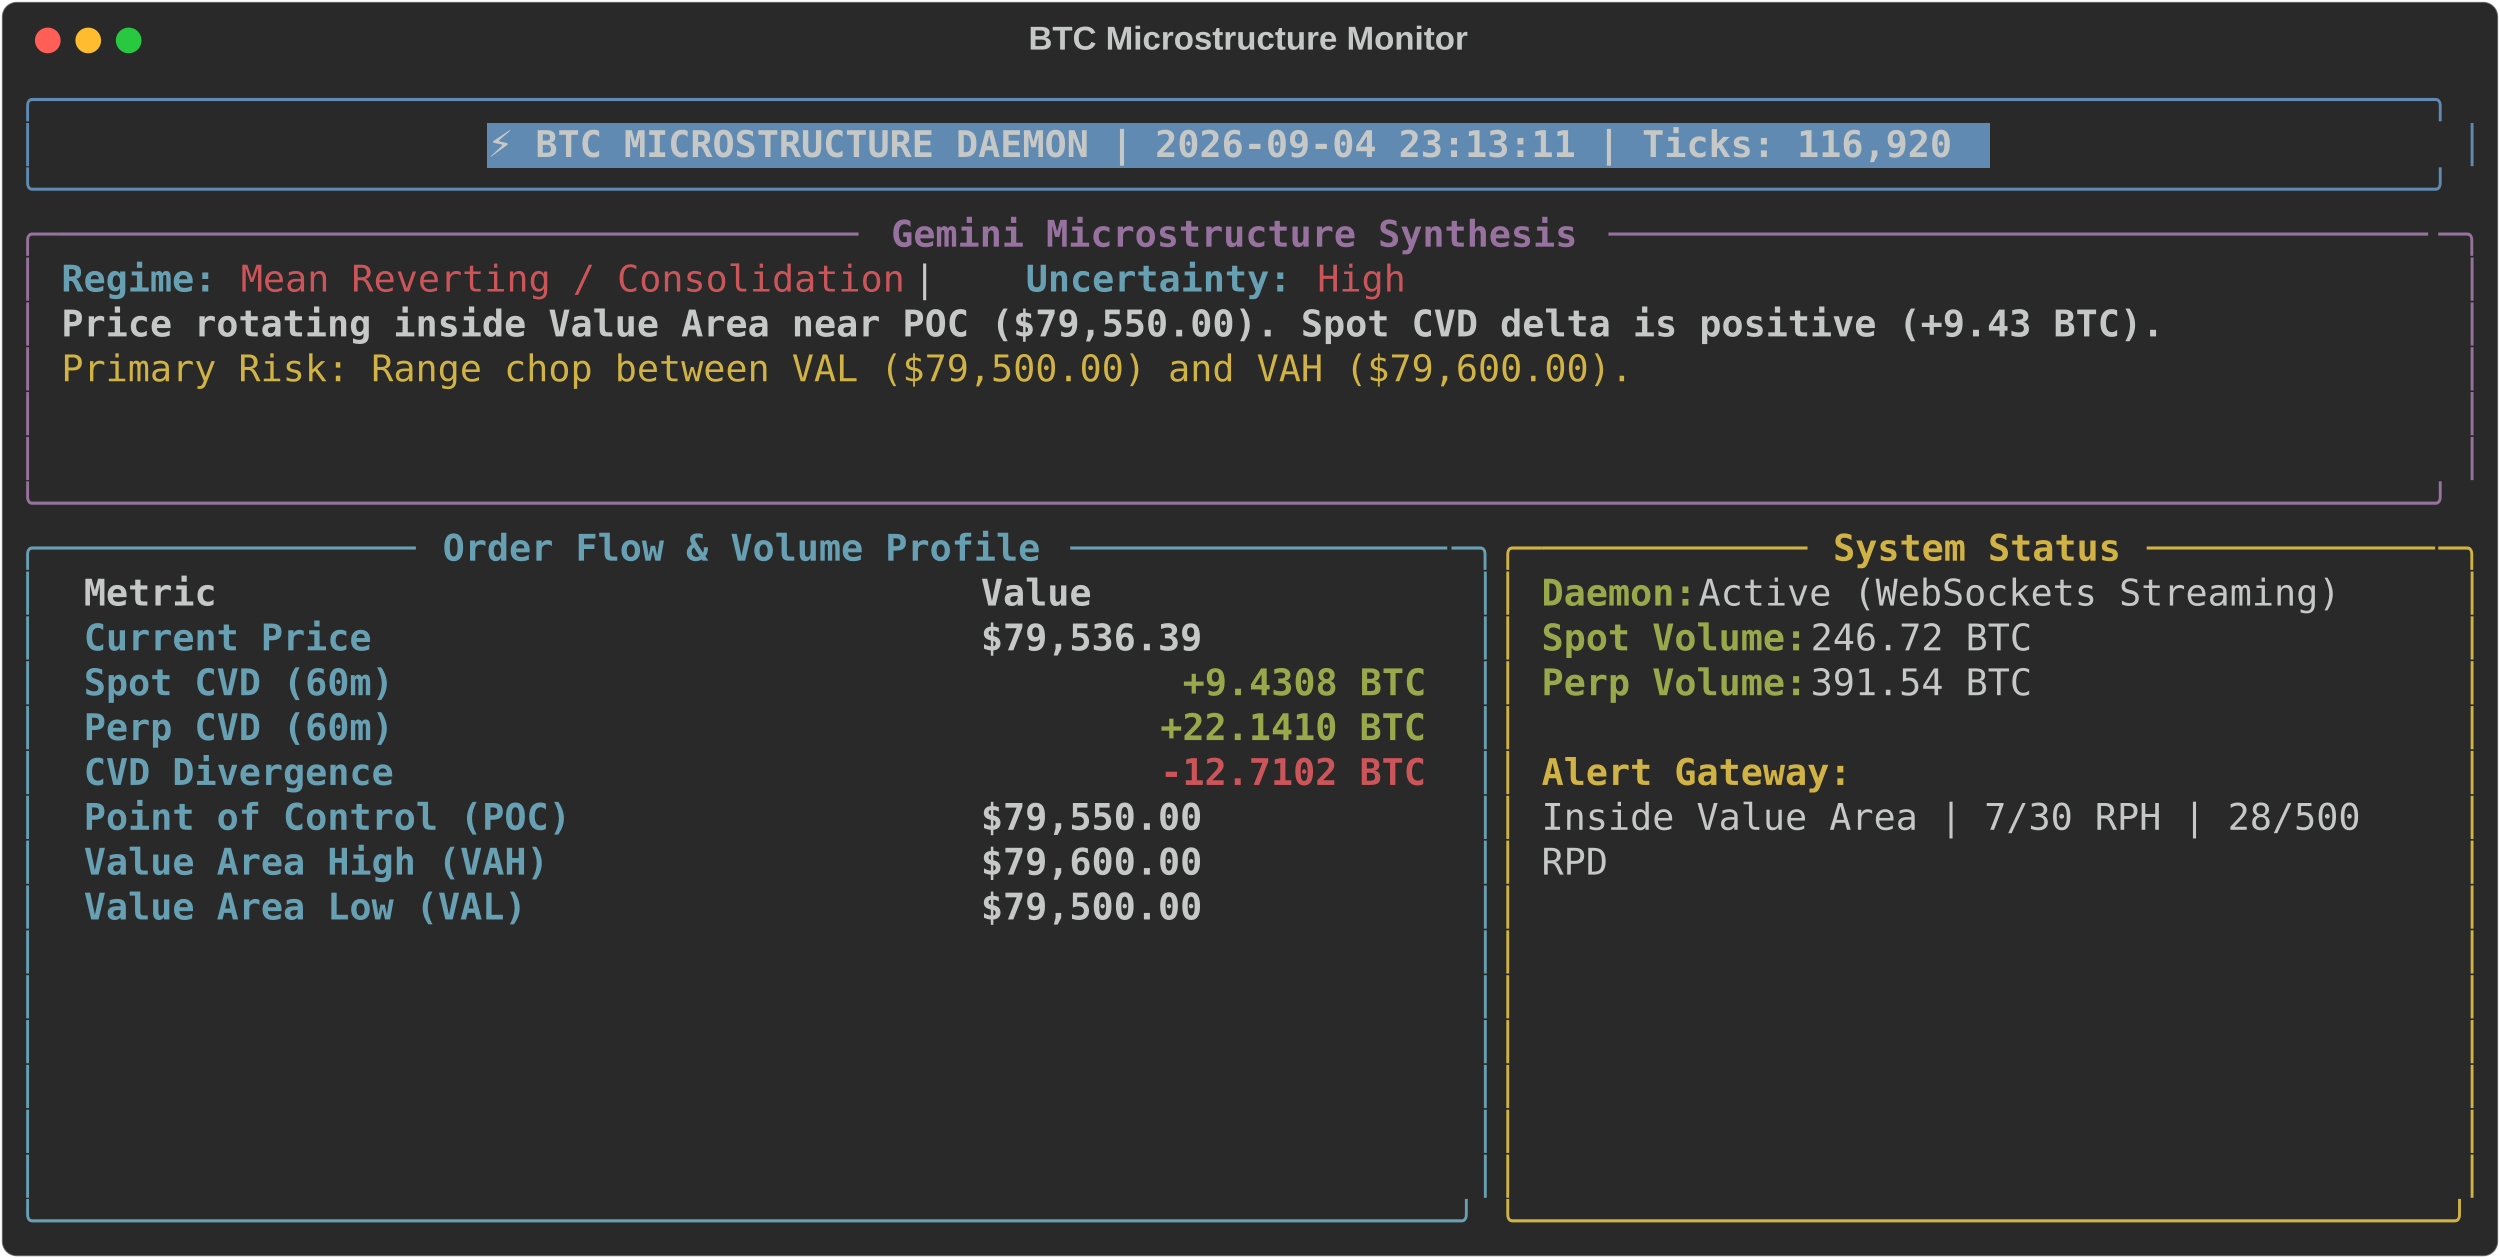
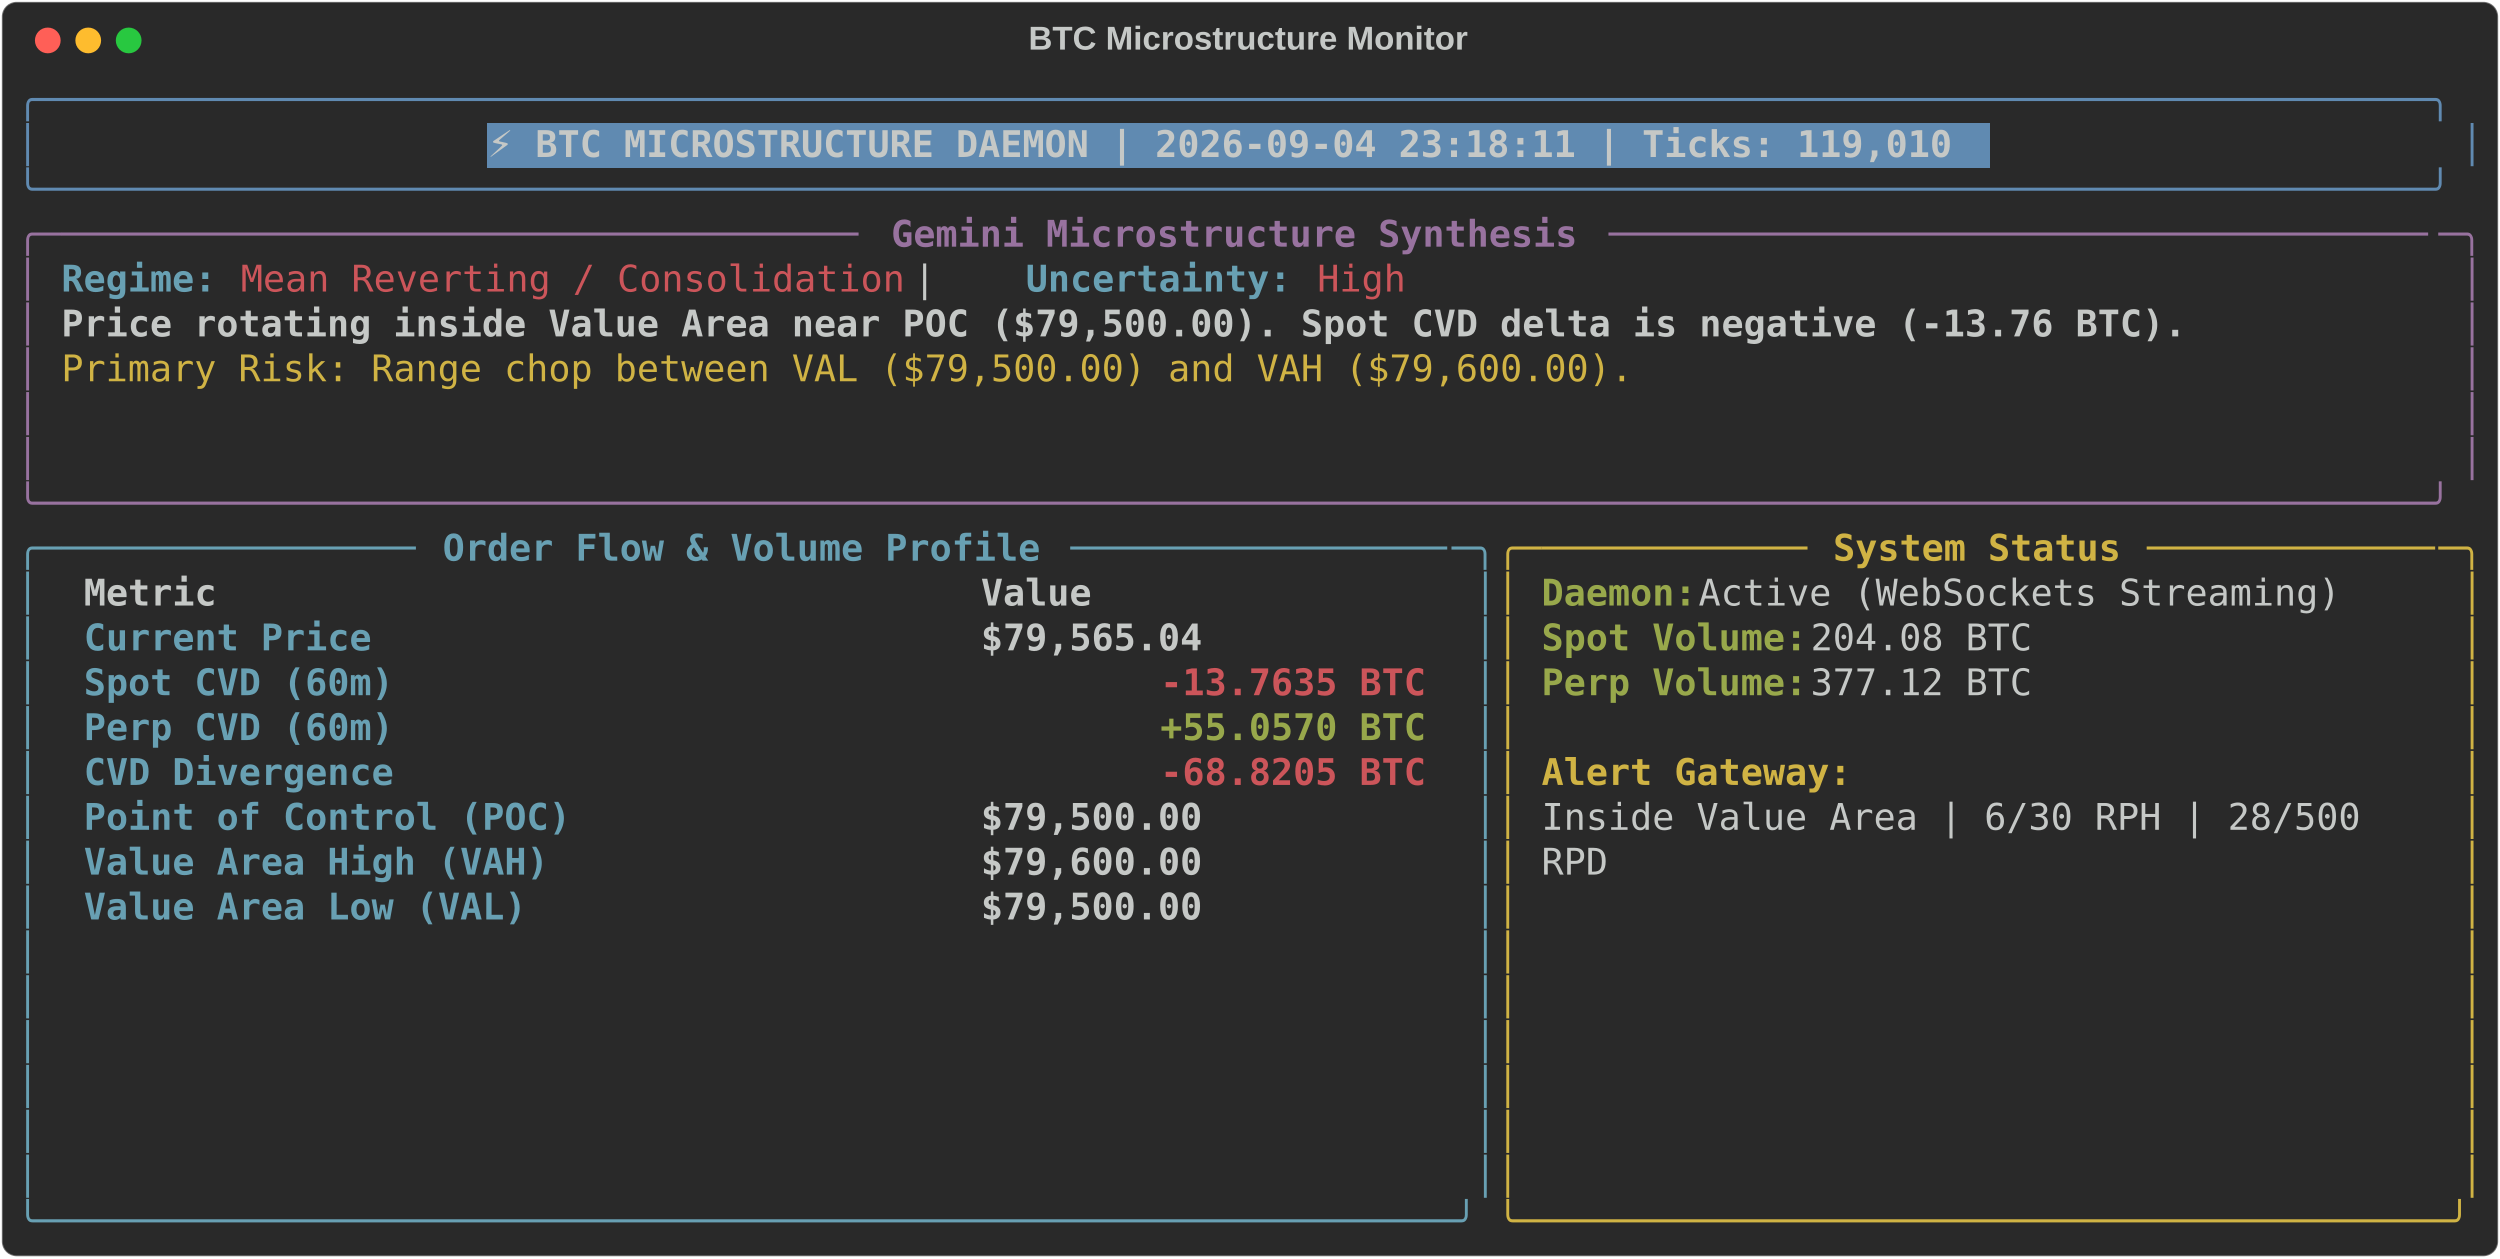
<svg xmlns="http://www.w3.org/2000/svg" class="rich-terminal" viewBox="0 0 1360 684.4">
  <style>

    @font-face {
        font-family: "Fira Code";
        src: local("FiraCode-Regular"),
                url("https://cdnjs.cloudflare.com/ajax/libs/firacode/6.2.0/woff2/FiraCode-Regular.woff2") format("woff2"),
                url("https://cdnjs.cloudflare.com/ajax/libs/firacode/6.2.0/woff/FiraCode-Regular.woff") format("woff");
        font-style: normal;
        font-weight: 400;
    }
    @font-face {
        font-family: "Fira Code";
        src: local("FiraCode-Bold"),
                url("https://cdnjs.cloudflare.com/ajax/libs/firacode/6.2.0/woff2/FiraCode-Bold.woff2") format("woff2"),
                url("https://cdnjs.cloudflare.com/ajax/libs/firacode/6.2.0/woff/FiraCode-Bold.woff") format("woff");
        font-style: bold;
        font-weight: 700;
    }

-     .terminal-3759231926-matrix {
+     .terminal-1075335909-matrix {
        font-family: Fira Code, monospace;
        font-size: 20px;
        line-height: 24.4px;
        font-variant-east-asian: full-width;
    }

-     .terminal-3759231926-title {
+     .terminal-1075335909-title {
        font-size: 18px;
        font-weight: bold;
        font-family: arial;
    }

-     .terminal-3759231926-r1 { fill: #608ab1 }
- .terminal-3759231926-r2 { fill: #c5c8c6 }
- .terminal-3759231926-r3 { fill: #c5c8c6;font-weight: bold }
- .terminal-3759231926-r4 { fill: #98729f }
- .terminal-3759231926-r5 { fill: #98729f;font-weight: bold }
- .terminal-3759231926-r6 { fill: #68a0b3;font-weight: bold }
- .terminal-3759231926-r7 { fill: #cc555a }
- .terminal-3759231926-r8 { fill: #d0b344 }
- .terminal-3759231926-r9 { fill: #68a0b3 }
- .terminal-3759231926-r10 { fill: #d0b344;font-weight: bold }
- .terminal-3759231926-r11 { fill: #98a84b;font-weight: bold }
- .terminal-3759231926-r12 { fill: #cc555a;font-weight: bold }
+     .terminal-1075335909-r1 { fill: #608ab1 }
+ .terminal-1075335909-r2 { fill: #c5c8c6 }
+ .terminal-1075335909-r3 { fill: #c5c8c6;font-weight: bold }
+ .terminal-1075335909-r4 { fill: #98729f }
+ .terminal-1075335909-r5 { fill: #98729f;font-weight: bold }
+ .terminal-1075335909-r6 { fill: #68a0b3;font-weight: bold }
+ .terminal-1075335909-r7 { fill: #cc555a }
+ .terminal-1075335909-r8 { fill: #d0b344 }
+ .terminal-1075335909-r9 { fill: #68a0b3 }
+ .terminal-1075335909-r10 { fill: #d0b344;font-weight: bold }
+ .terminal-1075335909-r11 { fill: #98a84b;font-weight: bold }
+ .terminal-1075335909-r12 { fill: #cc555a;font-weight: bold }
    </style>
  <defs>
-     <clipPath id="terminal-3759231926-clip-terminal">
+     <clipPath id="terminal-1075335909-clip-terminal">
      <rect x="0" y="0" width="1341.0" height="633.4" />
    </clipPath>
-     <clipPath id="terminal-3759231926-line-0">
+     <clipPath id="terminal-1075335909-line-0">
      <rect x="0" y="1.5" width="1342" height="24.65" />
    </clipPath>
-     <clipPath id="terminal-3759231926-line-1">
+     <clipPath id="terminal-1075335909-line-1">
      <rect x="0" y="25.9" width="1342" height="24.65" />
    </clipPath>
-     <clipPath id="terminal-3759231926-line-2">
+     <clipPath id="terminal-1075335909-line-2">
      <rect x="0" y="50.3" width="1342" height="24.65" />
    </clipPath>
-     <clipPath id="terminal-3759231926-line-3">
+     <clipPath id="terminal-1075335909-line-3">
      <rect x="0" y="74.7" width="1342" height="24.65" />
    </clipPath>
-     <clipPath id="terminal-3759231926-line-4">
+     <clipPath id="terminal-1075335909-line-4">
      <rect x="0" y="99.1" width="1342" height="24.65" />
    </clipPath>
-     <clipPath id="terminal-3759231926-line-5">
+     <clipPath id="terminal-1075335909-line-5">
      <rect x="0" y="123.5" width="1342" height="24.65" />
    </clipPath>
-     <clipPath id="terminal-3759231926-line-6">
+     <clipPath id="terminal-1075335909-line-6">
      <rect x="0" y="147.9" width="1342" height="24.65" />
    </clipPath>
-     <clipPath id="terminal-3759231926-line-7">
+     <clipPath id="terminal-1075335909-line-7">
      <rect x="0" y="172.3" width="1342" height="24.65" />
    </clipPath>
-     <clipPath id="terminal-3759231926-line-8">
+     <clipPath id="terminal-1075335909-line-8">
      <rect x="0" y="196.7" width="1342" height="24.65" />
    </clipPath>
-     <clipPath id="terminal-3759231926-line-9">
+     <clipPath id="terminal-1075335909-line-9">
      <rect x="0" y="221.1" width="1342" height="24.65" />
    </clipPath>
-     <clipPath id="terminal-3759231926-line-10">
+     <clipPath id="terminal-1075335909-line-10">
      <rect x="0" y="245.5" width="1342" height="24.65" />
    </clipPath>
-     <clipPath id="terminal-3759231926-line-11">
+     <clipPath id="terminal-1075335909-line-11">
      <rect x="0" y="269.9" width="1342" height="24.65" />
    </clipPath>
-     <clipPath id="terminal-3759231926-line-12">
+     <clipPath id="terminal-1075335909-line-12">
      <rect x="0" y="294.3" width="1342" height="24.65" />
    </clipPath>
-     <clipPath id="terminal-3759231926-line-13">
+     <clipPath id="terminal-1075335909-line-13">
      <rect x="0" y="318.7" width="1342" height="24.65" />
    </clipPath>
-     <clipPath id="terminal-3759231926-line-14">
+     <clipPath id="terminal-1075335909-line-14">
      <rect x="0" y="343.1" width="1342" height="24.65" />
    </clipPath>
-     <clipPath id="terminal-3759231926-line-15">
+     <clipPath id="terminal-1075335909-line-15">
      <rect x="0" y="367.5" width="1342" height="24.65" />
    </clipPath>
-     <clipPath id="terminal-3759231926-line-16">
+     <clipPath id="terminal-1075335909-line-16">
      <rect x="0" y="391.9" width="1342" height="24.65" />
    </clipPath>
-     <clipPath id="terminal-3759231926-line-17">
+     <clipPath id="terminal-1075335909-line-17">
      <rect x="0" y="416.3" width="1342" height="24.65" />
    </clipPath>
-     <clipPath id="terminal-3759231926-line-18">
+     <clipPath id="terminal-1075335909-line-18">
      <rect x="0" y="440.7" width="1342" height="24.65" />
    </clipPath>
-     <clipPath id="terminal-3759231926-line-19">
+     <clipPath id="terminal-1075335909-line-19">
      <rect x="0" y="465.1" width="1342" height="24.65" />
    </clipPath>
-     <clipPath id="terminal-3759231926-line-20">
+     <clipPath id="terminal-1075335909-line-20">
      <rect x="0" y="489.5" width="1342" height="24.65" />
    </clipPath>
-     <clipPath id="terminal-3759231926-line-21">
+     <clipPath id="terminal-1075335909-line-21">
      <rect x="0" y="513.9" width="1342" height="24.65" />
    </clipPath>
-     <clipPath id="terminal-3759231926-line-22">
+     <clipPath id="terminal-1075335909-line-22">
      <rect x="0" y="538.3" width="1342" height="24.65" />
    </clipPath>
-     <clipPath id="terminal-3759231926-line-23">
+     <clipPath id="terminal-1075335909-line-23">
      <rect x="0" y="562.7" width="1342" height="24.65" />
    </clipPath>
-     <clipPath id="terminal-3759231926-line-24">
+     <clipPath id="terminal-1075335909-line-24">
      <rect x="0" y="587.1" width="1342" height="24.65" />
    </clipPath>
  </defs>
  <rect fill="#292929" stroke="rgba(255,255,255,0.35)" stroke-width="1" x="1" y="1" width="1358" height="682.4" rx="8" />
-   <text class="terminal-3759231926-title" fill="#c5c8c6" text-anchor="middle" x="679" y="27">BTC Microstructure Monitor</text>
+   <text class="terminal-1075335909-title" fill="#c5c8c6" text-anchor="middle" x="679" y="27">BTC Microstructure Monitor</text>
  <g transform="translate(26,22)">
    <circle cx="0" cy="0" r="7" fill="#ff5f57" />
    <circle cx="22" cy="0" r="7" fill="#febc2e" />
    <circle cx="44" cy="0" r="7" fill="#28c840" />
  </g>
-   <g transform="translate(9, 41)" clip-path="url(#terminal-3759231926-clip-terminal)">
+   <g transform="translate(9, 41)" clip-path="url(#terminal-1075335909-clip-terminal)">
    <rect fill="#608ab1" x="256.2" y="25.9" width="817.4" height="24.65" shape-rendering="crispEdges" />
-     <g class="terminal-3759231926-matrix">
-       <text class="terminal-3759231926-r1" x="0" y="20" textLength="1342" clip-path="url(#terminal-3759231926-line-0)">╭────────────────────────────────────────────────────────────────────────────────────────────────────────────╮</text>
-       <text class="terminal-3759231926-r2" x="1342" y="20" textLength="12.2" clip-path="url(#terminal-3759231926-line-0)">
- </text>
-       <text class="terminal-3759231926-r1" x="0" y="44.4" textLength="12.2" clip-path="url(#terminal-3759231926-line-1)">│</text>
-       <text class="terminal-3759231926-r3" x="256.2" y="44.4" textLength="805.2" clip-path="url(#terminal-3759231926-line-1)">⚡ BTC MICROSTRUCTURE DAEMON | 2026-09-04 23:13:11 | Ticks: 116,920</text>
-       <text class="terminal-3759231926-r1" x="1329.8" y="44.4" textLength="12.2" clip-path="url(#terminal-3759231926-line-1)">│</text>
-       <text class="terminal-3759231926-r2" x="1342" y="44.4" textLength="12.2" clip-path="url(#terminal-3759231926-line-1)">
- </text>
-       <text class="terminal-3759231926-r1" x="0" y="68.8" textLength="1342" clip-path="url(#terminal-3759231926-line-2)">╰────────────────────────────────────────────────────────────────────────────────────────────────────────────╯</text>
-       <text class="terminal-3759231926-r2" x="1342" y="68.8" textLength="12.2" clip-path="url(#terminal-3759231926-line-2)">
- </text>
-       <text class="terminal-3759231926-r4" x="0" y="93.2" textLength="24.4" clip-path="url(#terminal-3759231926-line-3)">╭─</text>
-       <text class="terminal-3759231926-r4" x="24.4" y="93.2" textLength="439.2" clip-path="url(#terminal-3759231926-line-3)">────────────────────────────────────</text>
-       <text class="terminal-3759231926-r5" x="475.8" y="93.2" textLength="378.2" clip-path="url(#terminal-3759231926-line-3)">Gemini Microstructure Synthesis</text>
-       <text class="terminal-3759231926-r4" x="866.2" y="93.2" textLength="451.4" clip-path="url(#terminal-3759231926-line-3)">─────────────────────────────────────</text>
-       <text class="terminal-3759231926-r4" x="1317.6" y="93.2" textLength="24.4" clip-path="url(#terminal-3759231926-line-3)">─╮</text>
-       <text class="terminal-3759231926-r2" x="1342" y="93.2" textLength="12.2" clip-path="url(#terminal-3759231926-line-3)">
- </text>
-       <text class="terminal-3759231926-r4" x="0" y="117.6" textLength="12.2" clip-path="url(#terminal-3759231926-line-4)">│</text>
-       <text class="terminal-3759231926-r6" x="24.4" y="117.6" textLength="85.4" clip-path="url(#terminal-3759231926-line-4)">Regime:</text>
-       <text class="terminal-3759231926-r7" x="122" y="117.6" textLength="366" clip-path="url(#terminal-3759231926-line-4)">Mean Reverting / Consolidation</text>
-       <text class="terminal-3759231926-r2" x="488" y="117.6" textLength="61" clip-path="url(#terminal-3759231926-line-4)">  |  </text>
-       <text class="terminal-3759231926-r6" x="549" y="117.6" textLength="146.4" clip-path="url(#terminal-3759231926-line-4)">Uncertainty:</text>
-       <text class="terminal-3759231926-r7" x="707.6" y="117.6" textLength="48.8" clip-path="url(#terminal-3759231926-line-4)">High</text>
-       <text class="terminal-3759231926-r4" x="1329.8" y="117.6" textLength="12.2" clip-path="url(#terminal-3759231926-line-4)">│</text>
-       <text class="terminal-3759231926-r2" x="1342" y="117.6" textLength="12.2" clip-path="url(#terminal-3759231926-line-4)">
- </text>
-       <text class="terminal-3759231926-r4" x="0" y="142" textLength="12.2" clip-path="url(#terminal-3759231926-line-5)">│</text>
-       <text class="terminal-3759231926-r3" x="24.4" y="142" textLength="1159" clip-path="url(#terminal-3759231926-line-5)">Price rotating inside Value Area near POC ($79,550.00). Spot CVD delta is positive (+9.43 BTC).</text>
-       <text class="terminal-3759231926-r4" x="1329.8" y="142" textLength="12.2" clip-path="url(#terminal-3759231926-line-5)">│</text>
-       <text class="terminal-3759231926-r2" x="1342" y="142" textLength="12.2" clip-path="url(#terminal-3759231926-line-5)">
- </text>
-       <text class="terminal-3759231926-r4" x="0" y="166.4" textLength="12.2" clip-path="url(#terminal-3759231926-line-6)">│</text>
-       <text class="terminal-3759231926-r8" x="24.4" y="166.4" textLength="866.2" clip-path="url(#terminal-3759231926-line-6)">Primary Risk: Range chop between VAL ($79,500.00) and VAH ($79,600.00).</text>
-       <text class="terminal-3759231926-r4" x="1329.8" y="166.4" textLength="12.2" clip-path="url(#terminal-3759231926-line-6)">│</text>
-       <text class="terminal-3759231926-r2" x="1342" y="166.4" textLength="12.2" clip-path="url(#terminal-3759231926-line-6)">
- </text>
-       <text class="terminal-3759231926-r4" x="0" y="190.8" textLength="12.2" clip-path="url(#terminal-3759231926-line-7)">│</text>
-       <text class="terminal-3759231926-r4" x="1329.8" y="190.8" textLength="12.2" clip-path="url(#terminal-3759231926-line-7)">│</text>
-       <text class="terminal-3759231926-r2" x="1342" y="190.8" textLength="12.2" clip-path="url(#terminal-3759231926-line-7)">
- </text>
-       <text class="terminal-3759231926-r4" x="0" y="215.2" textLength="12.2" clip-path="url(#terminal-3759231926-line-8)">│</text>
-       <text class="terminal-3759231926-r4" x="1329.8" y="215.2" textLength="12.2" clip-path="url(#terminal-3759231926-line-8)">│</text>
-       <text class="terminal-3759231926-r2" x="1342" y="215.2" textLength="12.2" clip-path="url(#terminal-3759231926-line-8)">
- </text>
-       <text class="terminal-3759231926-r4" x="0" y="239.6" textLength="1342" clip-path="url(#terminal-3759231926-line-9)">╰────────────────────────────────────────────────────────────────────────────────────────────────────────────╯</text>
-       <text class="terminal-3759231926-r2" x="1342" y="239.6" textLength="12.2" clip-path="url(#terminal-3759231926-line-9)">
- </text>
-       <text class="terminal-3759231926-r9" x="0" y="264" textLength="24.4" clip-path="url(#terminal-3759231926-line-10)">╭─</text>
-       <text class="terminal-3759231926-r9" x="24.4" y="264" textLength="195.2" clip-path="url(#terminal-3759231926-line-10)">────────────────</text>
-       <text class="terminal-3759231926-r6" x="231.8" y="264" textLength="329.4" clip-path="url(#terminal-3759231926-line-10)">Order Flow &amp; Volume Profile</text>
-       <text class="terminal-3759231926-r9" x="573.4" y="264" textLength="207.4" clip-path="url(#terminal-3759231926-line-10)">─────────────────</text>
-       <text class="terminal-3759231926-r9" x="780.8" y="264" textLength="24.4" clip-path="url(#terminal-3759231926-line-10)">─╮</text>
-       <text class="terminal-3759231926-r8" x="805.2" y="264" textLength="24.4" clip-path="url(#terminal-3759231926-line-10)">╭─</text>
-       <text class="terminal-3759231926-r8" x="829.6" y="264" textLength="146.4" clip-path="url(#terminal-3759231926-line-10)">────────────</text>
-       <text class="terminal-3759231926-r10" x="988.2" y="264" textLength="158.6" clip-path="url(#terminal-3759231926-line-10)">System Status</text>
-       <text class="terminal-3759231926-r8" x="1159" y="264" textLength="158.6" clip-path="url(#terminal-3759231926-line-10)">─────────────</text>
-       <text class="terminal-3759231926-r8" x="1317.6" y="264" textLength="24.4" clip-path="url(#terminal-3759231926-line-10)">─╮</text>
-       <text class="terminal-3759231926-r2" x="1342" y="264" textLength="12.2" clip-path="url(#terminal-3759231926-line-10)">
- </text>
-       <text class="terminal-3759231926-r9" x="0" y="288.4" textLength="12.2" clip-path="url(#terminal-3759231926-line-11)">│</text>
-       <text class="terminal-3759231926-r3" x="36.6" y="288.4" textLength="463.6" clip-path="url(#terminal-3759231926-line-11)">Metric                                </text>
-       <text class="terminal-3759231926-r3" x="524.6" y="288.4" textLength="244" clip-path="url(#terminal-3759231926-line-11)">               Value</text>
-       <text class="terminal-3759231926-r9" x="793" y="288.4" textLength="12.2" clip-path="url(#terminal-3759231926-line-11)">│</text>
-       <text class="terminal-3759231926-r8" x="805.2" y="288.4" textLength="12.2" clip-path="url(#terminal-3759231926-line-11)">│</text>
-       <text class="terminal-3759231926-r11" x="829.6" y="288.4" textLength="85.4" clip-path="url(#terminal-3759231926-line-11)">Daemon:</text>
-       <text class="terminal-3759231926-r2" x="915" y="288.4" textLength="366" clip-path="url(#terminal-3759231926-line-11)"> Active (WebSockets Streaming)</text>
-       <text class="terminal-3759231926-r8" x="1329.8" y="288.4" textLength="12.2" clip-path="url(#terminal-3759231926-line-11)">│</text>
-       <text class="terminal-3759231926-r2" x="1342" y="288.4" textLength="12.2" clip-path="url(#terminal-3759231926-line-11)">
- </text>
-       <text class="terminal-3759231926-r9" x="0" y="312.8" textLength="12.2" clip-path="url(#terminal-3759231926-line-12)">│</text>
-       <text class="terminal-3759231926-r6" x="36.6" y="312.8" textLength="463.6" clip-path="url(#terminal-3759231926-line-12)">Current Price                         </text>
-       <text class="terminal-3759231926-r3" x="524.6" y="312.8" textLength="244" clip-path="url(#terminal-3759231926-line-12)">          $79,536.39</text>
-       <text class="terminal-3759231926-r9" x="793" y="312.8" textLength="12.2" clip-path="url(#terminal-3759231926-line-12)">│</text>
-       <text class="terminal-3759231926-r8" x="805.2" y="312.8" textLength="12.2" clip-path="url(#terminal-3759231926-line-12)">│</text>
-       <text class="terminal-3759231926-r11" x="829.6" y="312.8" textLength="146.4" clip-path="url(#terminal-3759231926-line-12)">Spot Volume:</text>
-       <text class="terminal-3759231926-r2" x="976" y="312.8" textLength="134.2" clip-path="url(#terminal-3759231926-line-12)"> 246.72 BTC</text>
-       <text class="terminal-3759231926-r8" x="1329.8" y="312.8" textLength="12.2" clip-path="url(#terminal-3759231926-line-12)">│</text>
-       <text class="terminal-3759231926-r2" x="1342" y="312.8" textLength="12.2" clip-path="url(#terminal-3759231926-line-12)">
- </text>
-       <text class="terminal-3759231926-r9" x="0" y="337.2" textLength="12.2" clip-path="url(#terminal-3759231926-line-13)">│</text>
-       <text class="terminal-3759231926-r6" x="36.6" y="337.2" textLength="463.6" clip-path="url(#terminal-3759231926-line-13)">Spot CVD (60m)                        </text>
-       <text class="terminal-3759231926-r11" x="634.4" y="337.2" textLength="134.2" clip-path="url(#terminal-3759231926-line-13)">+9.4308 BTC</text>
-       <text class="terminal-3759231926-r9" x="793" y="337.2" textLength="12.2" clip-path="url(#terminal-3759231926-line-13)">│</text>
-       <text class="terminal-3759231926-r8" x="805.2" y="337.2" textLength="12.2" clip-path="url(#terminal-3759231926-line-13)">│</text>
-       <text class="terminal-3759231926-r11" x="829.6" y="337.2" textLength="146.4" clip-path="url(#terminal-3759231926-line-13)">Perp Volume:</text>
-       <text class="terminal-3759231926-r2" x="976" y="337.2" textLength="134.2" clip-path="url(#terminal-3759231926-line-13)"> 391.54 BTC</text>
-       <text class="terminal-3759231926-r8" x="1329.8" y="337.2" textLength="12.2" clip-path="url(#terminal-3759231926-line-13)">│</text>
-       <text class="terminal-3759231926-r2" x="1342" y="337.2" textLength="12.2" clip-path="url(#terminal-3759231926-line-13)">
- </text>
-       <text class="terminal-3759231926-r9" x="0" y="361.6" textLength="12.2" clip-path="url(#terminal-3759231926-line-14)">│</text>
-       <text class="terminal-3759231926-r6" x="36.6" y="361.6" textLength="463.6" clip-path="url(#terminal-3759231926-line-14)">Perp CVD (60m)                        </text>
-       <text class="terminal-3759231926-r11" x="622.2" y="361.6" textLength="146.4" clip-path="url(#terminal-3759231926-line-14)">+22.1410 BTC</text>
-       <text class="terminal-3759231926-r9" x="793" y="361.6" textLength="12.2" clip-path="url(#terminal-3759231926-line-14)">│</text>
-       <text class="terminal-3759231926-r8" x="805.2" y="361.6" textLength="12.2" clip-path="url(#terminal-3759231926-line-14)">│</text>
-       <text class="terminal-3759231926-r8" x="1329.8" y="361.6" textLength="12.2" clip-path="url(#terminal-3759231926-line-14)">│</text>
-       <text class="terminal-3759231926-r2" x="1342" y="361.6" textLength="12.2" clip-path="url(#terminal-3759231926-line-14)">
- </text>
-       <text class="terminal-3759231926-r9" x="0" y="386" textLength="12.2" clip-path="url(#terminal-3759231926-line-15)">│</text>
-       <text class="terminal-3759231926-r6" x="36.6" y="386" textLength="463.6" clip-path="url(#terminal-3759231926-line-15)">CVD Divergence                        </text>
-       <text class="terminal-3759231926-r12" x="622.2" y="386" textLength="146.4" clip-path="url(#terminal-3759231926-line-15)">-12.7102 BTC</text>
-       <text class="terminal-3759231926-r9" x="793" y="386" textLength="12.2" clip-path="url(#terminal-3759231926-line-15)">│</text>
-       <text class="terminal-3759231926-r8" x="805.2" y="386" textLength="12.2" clip-path="url(#terminal-3759231926-line-15)">│</text>
-       <text class="terminal-3759231926-r10" x="829.6" y="386" textLength="170.8" clip-path="url(#terminal-3759231926-line-15)">Alert Gateway:</text>
-       <text class="terminal-3759231926-r8" x="1329.8" y="386" textLength="12.2" clip-path="url(#terminal-3759231926-line-15)">│</text>
-       <text class="terminal-3759231926-r2" x="1342" y="386" textLength="12.2" clip-path="url(#terminal-3759231926-line-15)">
- </text>
-       <text class="terminal-3759231926-r9" x="0" y="410.4" textLength="12.2" clip-path="url(#terminal-3759231926-line-16)">│</text>
-       <text class="terminal-3759231926-r6" x="36.6" y="410.4" textLength="463.6" clip-path="url(#terminal-3759231926-line-16)">Point of Control (POC)                </text>
-       <text class="terminal-3759231926-r3" x="524.6" y="410.4" textLength="244" clip-path="url(#terminal-3759231926-line-16)">          $79,550.00</text>
-       <text class="terminal-3759231926-r9" x="793" y="410.4" textLength="12.2" clip-path="url(#terminal-3759231926-line-16)">│</text>
-       <text class="terminal-3759231926-r8" x="805.2" y="410.4" textLength="12.2" clip-path="url(#terminal-3759231926-line-16)">│</text>
-       <text class="terminal-3759231926-r2" x="829.6" y="410.4" textLength="463.6" clip-path="url(#terminal-3759231926-line-16)">Inside Value Area | 7/30 RPH | 28/500 </text>
-       <text class="terminal-3759231926-r8" x="1329.8" y="410.4" textLength="12.2" clip-path="url(#terminal-3759231926-line-16)">│</text>
-       <text class="terminal-3759231926-r2" x="1342" y="410.4" textLength="12.2" clip-path="url(#terminal-3759231926-line-16)">
- </text>
-       <text class="terminal-3759231926-r9" x="0" y="434.8" textLength="12.2" clip-path="url(#terminal-3759231926-line-17)">│</text>
-       <text class="terminal-3759231926-r6" x="36.6" y="434.8" textLength="463.6" clip-path="url(#terminal-3759231926-line-17)">Value Area High (VAH)                 </text>
-       <text class="terminal-3759231926-r3" x="524.6" y="434.8" textLength="244" clip-path="url(#terminal-3759231926-line-17)">          $79,600.00</text>
-       <text class="terminal-3759231926-r9" x="793" y="434.8" textLength="12.2" clip-path="url(#terminal-3759231926-line-17)">│</text>
-       <text class="terminal-3759231926-r8" x="805.2" y="434.8" textLength="12.2" clip-path="url(#terminal-3759231926-line-17)">│</text>
-       <text class="terminal-3759231926-r2" x="829.6" y="434.8" textLength="36.6" clip-path="url(#terminal-3759231926-line-17)">RPD</text>
-       <text class="terminal-3759231926-r8" x="1329.8" y="434.8" textLength="12.2" clip-path="url(#terminal-3759231926-line-17)">│</text>
-       <text class="terminal-3759231926-r2" x="1342" y="434.8" textLength="12.2" clip-path="url(#terminal-3759231926-line-17)">
- </text>
-       <text class="terminal-3759231926-r9" x="0" y="459.2" textLength="12.2" clip-path="url(#terminal-3759231926-line-18)">│</text>
-       <text class="terminal-3759231926-r6" x="36.6" y="459.2" textLength="463.6" clip-path="url(#terminal-3759231926-line-18)">Value Area Low (VAL)                  </text>
-       <text class="terminal-3759231926-r3" x="524.6" y="459.2" textLength="244" clip-path="url(#terminal-3759231926-line-18)">          $79,500.00</text>
-       <text class="terminal-3759231926-r9" x="793" y="459.2" textLength="12.2" clip-path="url(#terminal-3759231926-line-18)">│</text>
-       <text class="terminal-3759231926-r8" x="805.2" y="459.2" textLength="12.2" clip-path="url(#terminal-3759231926-line-18)">│</text>
-       <text class="terminal-3759231926-r8" x="1329.8" y="459.2" textLength="12.2" clip-path="url(#terminal-3759231926-line-18)">│</text>
-       <text class="terminal-3759231926-r2" x="1342" y="459.2" textLength="12.2" clip-path="url(#terminal-3759231926-line-18)">
- </text>
-       <text class="terminal-3759231926-r9" x="0" y="483.6" textLength="12.2" clip-path="url(#terminal-3759231926-line-19)">│</text>
-       <text class="terminal-3759231926-r9" x="793" y="483.6" textLength="12.2" clip-path="url(#terminal-3759231926-line-19)">│</text>
-       <text class="terminal-3759231926-r8" x="805.2" y="483.6" textLength="12.2" clip-path="url(#terminal-3759231926-line-19)">│</text>
-       <text class="terminal-3759231926-r8" x="1329.8" y="483.6" textLength="12.2" clip-path="url(#terminal-3759231926-line-19)">│</text>
-       <text class="terminal-3759231926-r2" x="1342" y="483.6" textLength="12.2" clip-path="url(#terminal-3759231926-line-19)">
- </text>
-       <text class="terminal-3759231926-r9" x="0" y="508" textLength="12.2" clip-path="url(#terminal-3759231926-line-20)">│</text>
-       <text class="terminal-3759231926-r9" x="793" y="508" textLength="12.2" clip-path="url(#terminal-3759231926-line-20)">│</text>
-       <text class="terminal-3759231926-r8" x="805.2" y="508" textLength="12.2" clip-path="url(#terminal-3759231926-line-20)">│</text>
-       <text class="terminal-3759231926-r8" x="1329.8" y="508" textLength="12.2" clip-path="url(#terminal-3759231926-line-20)">│</text>
-       <text class="terminal-3759231926-r2" x="1342" y="508" textLength="12.2" clip-path="url(#terminal-3759231926-line-20)">
- </text>
-       <text class="terminal-3759231926-r9" x="0" y="532.4" textLength="12.2" clip-path="url(#terminal-3759231926-line-21)">│</text>
-       <text class="terminal-3759231926-r9" x="793" y="532.4" textLength="12.2" clip-path="url(#terminal-3759231926-line-21)">│</text>
-       <text class="terminal-3759231926-r8" x="805.2" y="532.4" textLength="12.2" clip-path="url(#terminal-3759231926-line-21)">│</text>
-       <text class="terminal-3759231926-r8" x="1329.8" y="532.4" textLength="12.2" clip-path="url(#terminal-3759231926-line-21)">│</text>
-       <text class="terminal-3759231926-r2" x="1342" y="532.4" textLength="12.2" clip-path="url(#terminal-3759231926-line-21)">
- </text>
-       <text class="terminal-3759231926-r9" x="0" y="556.8" textLength="12.2" clip-path="url(#terminal-3759231926-line-22)">│</text>
-       <text class="terminal-3759231926-r9" x="793" y="556.8" textLength="12.2" clip-path="url(#terminal-3759231926-line-22)">│</text>
-       <text class="terminal-3759231926-r8" x="805.2" y="556.8" textLength="12.2" clip-path="url(#terminal-3759231926-line-22)">│</text>
-       <text class="terminal-3759231926-r8" x="1329.8" y="556.8" textLength="12.2" clip-path="url(#terminal-3759231926-line-22)">│</text>
-       <text class="terminal-3759231926-r2" x="1342" y="556.8" textLength="12.2" clip-path="url(#terminal-3759231926-line-22)">
- </text>
-       <text class="terminal-3759231926-r9" x="0" y="581.2" textLength="12.2" clip-path="url(#terminal-3759231926-line-23)">│</text>
-       <text class="terminal-3759231926-r9" x="793" y="581.2" textLength="12.2" clip-path="url(#terminal-3759231926-line-23)">│</text>
-       <text class="terminal-3759231926-r8" x="805.2" y="581.2" textLength="12.2" clip-path="url(#terminal-3759231926-line-23)">│</text>
-       <text class="terminal-3759231926-r8" x="1329.8" y="581.2" textLength="12.2" clip-path="url(#terminal-3759231926-line-23)">│</text>
-       <text class="terminal-3759231926-r2" x="1342" y="581.2" textLength="12.2" clip-path="url(#terminal-3759231926-line-23)">
- </text>
-       <text class="terminal-3759231926-r9" x="0" y="605.6" textLength="12.2" clip-path="url(#terminal-3759231926-line-24)">│</text>
-       <text class="terminal-3759231926-r9" x="793" y="605.6" textLength="12.2" clip-path="url(#terminal-3759231926-line-24)">│</text>
-       <text class="terminal-3759231926-r8" x="805.2" y="605.6" textLength="12.2" clip-path="url(#terminal-3759231926-line-24)">│</text>
-       <text class="terminal-3759231926-r8" x="1329.8" y="605.6" textLength="12.2" clip-path="url(#terminal-3759231926-line-24)">│</text>
-       <text class="terminal-3759231926-r2" x="1342" y="605.6" textLength="12.2" clip-path="url(#terminal-3759231926-line-24)">
- </text>
-       <text class="terminal-3759231926-r9" x="0" y="630" textLength="805.2" clip-path="url(#terminal-3759231926-line-25)">╰────────────────────────────────────────────────────────────────╯</text>
-       <text class="terminal-3759231926-r8" x="805.2" y="630" textLength="536.8" clip-path="url(#terminal-3759231926-line-25)">╰──────────────────────────────────────────╯</text>
-       <text class="terminal-3759231926-r2" x="1342" y="630" textLength="12.2" clip-path="url(#terminal-3759231926-line-25)">
+     <g class="terminal-1075335909-matrix">
+       <text class="terminal-1075335909-r1" x="0" y="20" textLength="1342" clip-path="url(#terminal-1075335909-line-0)">╭────────────────────────────────────────────────────────────────────────────────────────────────────────────╮</text>
+       <text class="terminal-1075335909-r2" x="1342" y="20" textLength="12.2" clip-path="url(#terminal-1075335909-line-0)">
+ </text>
+       <text class="terminal-1075335909-r1" x="0" y="44.4" textLength="12.2" clip-path="url(#terminal-1075335909-line-1)">│</text>
+       <text class="terminal-1075335909-r3" x="256.2" y="44.4" textLength="805.2" clip-path="url(#terminal-1075335909-line-1)">⚡ BTC MICROSTRUCTURE DAEMON | 2026-09-04 23:18:11 | Ticks: 119,010</text>
+       <text class="terminal-1075335909-r1" x="1329.8" y="44.4" textLength="12.2" clip-path="url(#terminal-1075335909-line-1)">│</text>
+       <text class="terminal-1075335909-r2" x="1342" y="44.4" textLength="12.2" clip-path="url(#terminal-1075335909-line-1)">
+ </text>
+       <text class="terminal-1075335909-r1" x="0" y="68.8" textLength="1342" clip-path="url(#terminal-1075335909-line-2)">╰────────────────────────────────────────────────────────────────────────────────────────────────────────────╯</text>
+       <text class="terminal-1075335909-r2" x="1342" y="68.8" textLength="12.2" clip-path="url(#terminal-1075335909-line-2)">
+ </text>
+       <text class="terminal-1075335909-r4" x="0" y="93.2" textLength="24.4" clip-path="url(#terminal-1075335909-line-3)">╭─</text>
+       <text class="terminal-1075335909-r4" x="24.4" y="93.2" textLength="439.2" clip-path="url(#terminal-1075335909-line-3)">────────────────────────────────────</text>
+       <text class="terminal-1075335909-r5" x="475.8" y="93.2" textLength="378.2" clip-path="url(#terminal-1075335909-line-3)">Gemini Microstructure Synthesis</text>
+       <text class="terminal-1075335909-r4" x="866.2" y="93.2" textLength="451.4" clip-path="url(#terminal-1075335909-line-3)">─────────────────────────────────────</text>
+       <text class="terminal-1075335909-r4" x="1317.6" y="93.2" textLength="24.4" clip-path="url(#terminal-1075335909-line-3)">─╮</text>
+       <text class="terminal-1075335909-r2" x="1342" y="93.2" textLength="12.2" clip-path="url(#terminal-1075335909-line-3)">
+ </text>
+       <text class="terminal-1075335909-r4" x="0" y="117.6" textLength="12.2" clip-path="url(#terminal-1075335909-line-4)">│</text>
+       <text class="terminal-1075335909-r6" x="24.4" y="117.6" textLength="85.4" clip-path="url(#terminal-1075335909-line-4)">Regime:</text>
+       <text class="terminal-1075335909-r7" x="122" y="117.6" textLength="366" clip-path="url(#terminal-1075335909-line-4)">Mean Reverting / Consolidation</text>
+       <text class="terminal-1075335909-r2" x="488" y="117.6" textLength="61" clip-path="url(#terminal-1075335909-line-4)">  |  </text>
+       <text class="terminal-1075335909-r6" x="549" y="117.6" textLength="146.4" clip-path="url(#terminal-1075335909-line-4)">Uncertainty:</text>
+       <text class="terminal-1075335909-r7" x="707.6" y="117.6" textLength="48.8" clip-path="url(#terminal-1075335909-line-4)">High</text>
+       <text class="terminal-1075335909-r4" x="1329.8" y="117.6" textLength="12.2" clip-path="url(#terminal-1075335909-line-4)">│</text>
+       <text class="terminal-1075335909-r2" x="1342" y="117.6" textLength="12.2" clip-path="url(#terminal-1075335909-line-4)">
+ </text>
+       <text class="terminal-1075335909-r4" x="0" y="142" textLength="12.2" clip-path="url(#terminal-1075335909-line-5)">│</text>
+       <text class="terminal-1075335909-r3" x="24.4" y="142" textLength="1171.2" clip-path="url(#terminal-1075335909-line-5)">Price rotating inside Value Area near POC ($79,500.00). Spot CVD delta is negative (-13.76 BTC).</text>
+       <text class="terminal-1075335909-r4" x="1329.8" y="142" textLength="12.2" clip-path="url(#terminal-1075335909-line-5)">│</text>
+       <text class="terminal-1075335909-r2" x="1342" y="142" textLength="12.2" clip-path="url(#terminal-1075335909-line-5)">
+ </text>
+       <text class="terminal-1075335909-r4" x="0" y="166.4" textLength="12.2" clip-path="url(#terminal-1075335909-line-6)">│</text>
+       <text class="terminal-1075335909-r8" x="24.4" y="166.4" textLength="866.2" clip-path="url(#terminal-1075335909-line-6)">Primary Risk: Range chop between VAL ($79,500.00) and VAH ($79,600.00).</text>
+       <text class="terminal-1075335909-r4" x="1329.8" y="166.4" textLength="12.2" clip-path="url(#terminal-1075335909-line-6)">│</text>
+       <text class="terminal-1075335909-r2" x="1342" y="166.4" textLength="12.2" clip-path="url(#terminal-1075335909-line-6)">
+ </text>
+       <text class="terminal-1075335909-r4" x="0" y="190.8" textLength="12.2" clip-path="url(#terminal-1075335909-line-7)">│</text>
+       <text class="terminal-1075335909-r4" x="1329.8" y="190.8" textLength="12.2" clip-path="url(#terminal-1075335909-line-7)">│</text>
+       <text class="terminal-1075335909-r2" x="1342" y="190.8" textLength="12.2" clip-path="url(#terminal-1075335909-line-7)">
+ </text>
+       <text class="terminal-1075335909-r4" x="0" y="215.2" textLength="12.2" clip-path="url(#terminal-1075335909-line-8)">│</text>
+       <text class="terminal-1075335909-r4" x="1329.8" y="215.2" textLength="12.2" clip-path="url(#terminal-1075335909-line-8)">│</text>
+       <text class="terminal-1075335909-r2" x="1342" y="215.2" textLength="12.2" clip-path="url(#terminal-1075335909-line-8)">
+ </text>
+       <text class="terminal-1075335909-r4" x="0" y="239.6" textLength="1342" clip-path="url(#terminal-1075335909-line-9)">╰────────────────────────────────────────────────────────────────────────────────────────────────────────────╯</text>
+       <text class="terminal-1075335909-r2" x="1342" y="239.6" textLength="12.2" clip-path="url(#terminal-1075335909-line-9)">
+ </text>
+       <text class="terminal-1075335909-r9" x="0" y="264" textLength="24.4" clip-path="url(#terminal-1075335909-line-10)">╭─</text>
+       <text class="terminal-1075335909-r9" x="24.4" y="264" textLength="195.2" clip-path="url(#terminal-1075335909-line-10)">────────────────</text>
+       <text class="terminal-1075335909-r6" x="231.8" y="264" textLength="329.4" clip-path="url(#terminal-1075335909-line-10)">Order Flow &amp; Volume Profile</text>
+       <text class="terminal-1075335909-r9" x="573.4" y="264" textLength="207.4" clip-path="url(#terminal-1075335909-line-10)">─────────────────</text>
+       <text class="terminal-1075335909-r9" x="780.8" y="264" textLength="24.4" clip-path="url(#terminal-1075335909-line-10)">─╮</text>
+       <text class="terminal-1075335909-r8" x="805.2" y="264" textLength="24.4" clip-path="url(#terminal-1075335909-line-10)">╭─</text>
+       <text class="terminal-1075335909-r8" x="829.6" y="264" textLength="146.4" clip-path="url(#terminal-1075335909-line-10)">────────────</text>
+       <text class="terminal-1075335909-r10" x="988.2" y="264" textLength="158.6" clip-path="url(#terminal-1075335909-line-10)">System Status</text>
+       <text class="terminal-1075335909-r8" x="1159" y="264" textLength="158.6" clip-path="url(#terminal-1075335909-line-10)">─────────────</text>
+       <text class="terminal-1075335909-r8" x="1317.6" y="264" textLength="24.4" clip-path="url(#terminal-1075335909-line-10)">─╮</text>
+       <text class="terminal-1075335909-r2" x="1342" y="264" textLength="12.2" clip-path="url(#terminal-1075335909-line-10)">
+ </text>
+       <text class="terminal-1075335909-r9" x="0" y="288.4" textLength="12.2" clip-path="url(#terminal-1075335909-line-11)">│</text>
+       <text class="terminal-1075335909-r3" x="36.6" y="288.4" textLength="463.6" clip-path="url(#terminal-1075335909-line-11)">Metric                                </text>
+       <text class="terminal-1075335909-r3" x="524.6" y="288.4" textLength="244" clip-path="url(#terminal-1075335909-line-11)">               Value</text>
+       <text class="terminal-1075335909-r9" x="793" y="288.4" textLength="12.2" clip-path="url(#terminal-1075335909-line-11)">│</text>
+       <text class="terminal-1075335909-r8" x="805.2" y="288.4" textLength="12.2" clip-path="url(#terminal-1075335909-line-11)">│</text>
+       <text class="terminal-1075335909-r11" x="829.6" y="288.4" textLength="85.4" clip-path="url(#terminal-1075335909-line-11)">Daemon:</text>
+       <text class="terminal-1075335909-r2" x="915" y="288.4" textLength="366" clip-path="url(#terminal-1075335909-line-11)"> Active (WebSockets Streaming)</text>
+       <text class="terminal-1075335909-r8" x="1329.8" y="288.4" textLength="12.2" clip-path="url(#terminal-1075335909-line-11)">│</text>
+       <text class="terminal-1075335909-r2" x="1342" y="288.4" textLength="12.2" clip-path="url(#terminal-1075335909-line-11)">
+ </text>
+       <text class="terminal-1075335909-r9" x="0" y="312.8" textLength="12.2" clip-path="url(#terminal-1075335909-line-12)">│</text>
+       <text class="terminal-1075335909-r6" x="36.6" y="312.8" textLength="463.6" clip-path="url(#terminal-1075335909-line-12)">Current Price                         </text>
+       <text class="terminal-1075335909-r3" x="524.6" y="312.8" textLength="244" clip-path="url(#terminal-1075335909-line-12)">          $79,565.04</text>
+       <text class="terminal-1075335909-r9" x="793" y="312.8" textLength="12.2" clip-path="url(#terminal-1075335909-line-12)">│</text>
+       <text class="terminal-1075335909-r8" x="805.2" y="312.8" textLength="12.2" clip-path="url(#terminal-1075335909-line-12)">│</text>
+       <text class="terminal-1075335909-r11" x="829.6" y="312.8" textLength="146.4" clip-path="url(#terminal-1075335909-line-12)">Spot Volume:</text>
+       <text class="terminal-1075335909-r2" x="976" y="312.8" textLength="134.2" clip-path="url(#terminal-1075335909-line-12)"> 204.08 BTC</text>
+       <text class="terminal-1075335909-r8" x="1329.8" y="312.8" textLength="12.2" clip-path="url(#terminal-1075335909-line-12)">│</text>
+       <text class="terminal-1075335909-r2" x="1342" y="312.8" textLength="12.2" clip-path="url(#terminal-1075335909-line-12)">
+ </text>
+       <text class="terminal-1075335909-r9" x="0" y="337.2" textLength="12.2" clip-path="url(#terminal-1075335909-line-13)">│</text>
+       <text class="terminal-1075335909-r6" x="36.6" y="337.2" textLength="463.6" clip-path="url(#terminal-1075335909-line-13)">Spot CVD (60m)                        </text>
+       <text class="terminal-1075335909-r12" x="622.2" y="337.2" textLength="146.4" clip-path="url(#terminal-1075335909-line-13)">-13.7635 BTC</text>
+       <text class="terminal-1075335909-r9" x="793" y="337.2" textLength="12.2" clip-path="url(#terminal-1075335909-line-13)">│</text>
+       <text class="terminal-1075335909-r8" x="805.2" y="337.2" textLength="12.2" clip-path="url(#terminal-1075335909-line-13)">│</text>
+       <text class="terminal-1075335909-r11" x="829.6" y="337.2" textLength="146.4" clip-path="url(#terminal-1075335909-line-13)">Perp Volume:</text>
+       <text class="terminal-1075335909-r2" x="976" y="337.2" textLength="134.2" clip-path="url(#terminal-1075335909-line-13)"> 377.12 BTC</text>
+       <text class="terminal-1075335909-r8" x="1329.8" y="337.2" textLength="12.2" clip-path="url(#terminal-1075335909-line-13)">│</text>
+       <text class="terminal-1075335909-r2" x="1342" y="337.2" textLength="12.2" clip-path="url(#terminal-1075335909-line-13)">
+ </text>
+       <text class="terminal-1075335909-r9" x="0" y="361.6" textLength="12.2" clip-path="url(#terminal-1075335909-line-14)">│</text>
+       <text class="terminal-1075335909-r6" x="36.6" y="361.6" textLength="463.6" clip-path="url(#terminal-1075335909-line-14)">Perp CVD (60m)                        </text>
+       <text class="terminal-1075335909-r11" x="622.2" y="361.6" textLength="146.4" clip-path="url(#terminal-1075335909-line-14)">+55.0570 BTC</text>
+       <text class="terminal-1075335909-r9" x="793" y="361.6" textLength="12.2" clip-path="url(#terminal-1075335909-line-14)">│</text>
+       <text class="terminal-1075335909-r8" x="805.2" y="361.6" textLength="12.2" clip-path="url(#terminal-1075335909-line-14)">│</text>
+       <text class="terminal-1075335909-r8" x="1329.8" y="361.6" textLength="12.2" clip-path="url(#terminal-1075335909-line-14)">│</text>
+       <text class="terminal-1075335909-r2" x="1342" y="361.6" textLength="12.2" clip-path="url(#terminal-1075335909-line-14)">
+ </text>
+       <text class="terminal-1075335909-r9" x="0" y="386" textLength="12.2" clip-path="url(#terminal-1075335909-line-15)">│</text>
+       <text class="terminal-1075335909-r6" x="36.6" y="386" textLength="463.6" clip-path="url(#terminal-1075335909-line-15)">CVD Divergence                        </text>
+       <text class="terminal-1075335909-r12" x="622.2" y="386" textLength="146.4" clip-path="url(#terminal-1075335909-line-15)">-68.8205 BTC</text>
+       <text class="terminal-1075335909-r9" x="793" y="386" textLength="12.2" clip-path="url(#terminal-1075335909-line-15)">│</text>
+       <text class="terminal-1075335909-r8" x="805.2" y="386" textLength="12.2" clip-path="url(#terminal-1075335909-line-15)">│</text>
+       <text class="terminal-1075335909-r10" x="829.6" y="386" textLength="170.8" clip-path="url(#terminal-1075335909-line-15)">Alert Gateway:</text>
+       <text class="terminal-1075335909-r8" x="1329.8" y="386" textLength="12.2" clip-path="url(#terminal-1075335909-line-15)">│</text>
+       <text class="terminal-1075335909-r2" x="1342" y="386" textLength="12.2" clip-path="url(#terminal-1075335909-line-15)">
+ </text>
+       <text class="terminal-1075335909-r9" x="0" y="410.4" textLength="12.2" clip-path="url(#terminal-1075335909-line-16)">│</text>
+       <text class="terminal-1075335909-r6" x="36.6" y="410.4" textLength="463.6" clip-path="url(#terminal-1075335909-line-16)">Point of Control (POC)                </text>
+       <text class="terminal-1075335909-r3" x="524.6" y="410.4" textLength="244" clip-path="url(#terminal-1075335909-line-16)">          $79,500.00</text>
+       <text class="terminal-1075335909-r9" x="793" y="410.4" textLength="12.2" clip-path="url(#terminal-1075335909-line-16)">│</text>
+       <text class="terminal-1075335909-r8" x="805.2" y="410.4" textLength="12.2" clip-path="url(#terminal-1075335909-line-16)">│</text>
+       <text class="terminal-1075335909-r2" x="829.6" y="410.4" textLength="463.6" clip-path="url(#terminal-1075335909-line-16)">Inside Value Area | 6/30 RPH | 28/500 </text>
+       <text class="terminal-1075335909-r8" x="1329.8" y="410.4" textLength="12.2" clip-path="url(#terminal-1075335909-line-16)">│</text>
+       <text class="terminal-1075335909-r2" x="1342" y="410.4" textLength="12.2" clip-path="url(#terminal-1075335909-line-16)">
+ </text>
+       <text class="terminal-1075335909-r9" x="0" y="434.8" textLength="12.2" clip-path="url(#terminal-1075335909-line-17)">│</text>
+       <text class="terminal-1075335909-r6" x="36.6" y="434.8" textLength="463.6" clip-path="url(#terminal-1075335909-line-17)">Value Area High (VAH)                 </text>
+       <text class="terminal-1075335909-r3" x="524.6" y="434.8" textLength="244" clip-path="url(#terminal-1075335909-line-17)">          $79,600.00</text>
+       <text class="terminal-1075335909-r9" x="793" y="434.8" textLength="12.2" clip-path="url(#terminal-1075335909-line-17)">│</text>
+       <text class="terminal-1075335909-r8" x="805.2" y="434.8" textLength="12.2" clip-path="url(#terminal-1075335909-line-17)">│</text>
+       <text class="terminal-1075335909-r2" x="829.6" y="434.8" textLength="36.6" clip-path="url(#terminal-1075335909-line-17)">RPD</text>
+       <text class="terminal-1075335909-r8" x="1329.8" y="434.8" textLength="12.2" clip-path="url(#terminal-1075335909-line-17)">│</text>
+       <text class="terminal-1075335909-r2" x="1342" y="434.8" textLength="12.2" clip-path="url(#terminal-1075335909-line-17)">
+ </text>
+       <text class="terminal-1075335909-r9" x="0" y="459.2" textLength="12.2" clip-path="url(#terminal-1075335909-line-18)">│</text>
+       <text class="terminal-1075335909-r6" x="36.6" y="459.2" textLength="463.6" clip-path="url(#terminal-1075335909-line-18)">Value Area Low (VAL)                  </text>
+       <text class="terminal-1075335909-r3" x="524.6" y="459.2" textLength="244" clip-path="url(#terminal-1075335909-line-18)">          $79,500.00</text>
+       <text class="terminal-1075335909-r9" x="793" y="459.2" textLength="12.2" clip-path="url(#terminal-1075335909-line-18)">│</text>
+       <text class="terminal-1075335909-r8" x="805.2" y="459.2" textLength="12.2" clip-path="url(#terminal-1075335909-line-18)">│</text>
+       <text class="terminal-1075335909-r8" x="1329.8" y="459.2" textLength="12.2" clip-path="url(#terminal-1075335909-line-18)">│</text>
+       <text class="terminal-1075335909-r2" x="1342" y="459.2" textLength="12.2" clip-path="url(#terminal-1075335909-line-18)">
+ </text>
+       <text class="terminal-1075335909-r9" x="0" y="483.6" textLength="12.2" clip-path="url(#terminal-1075335909-line-19)">│</text>
+       <text class="terminal-1075335909-r9" x="793" y="483.6" textLength="12.2" clip-path="url(#terminal-1075335909-line-19)">│</text>
+       <text class="terminal-1075335909-r8" x="805.2" y="483.6" textLength="12.2" clip-path="url(#terminal-1075335909-line-19)">│</text>
+       <text class="terminal-1075335909-r8" x="1329.8" y="483.6" textLength="12.2" clip-path="url(#terminal-1075335909-line-19)">│</text>
+       <text class="terminal-1075335909-r2" x="1342" y="483.6" textLength="12.2" clip-path="url(#terminal-1075335909-line-19)">
+ </text>
+       <text class="terminal-1075335909-r9" x="0" y="508" textLength="12.2" clip-path="url(#terminal-1075335909-line-20)">│</text>
+       <text class="terminal-1075335909-r9" x="793" y="508" textLength="12.2" clip-path="url(#terminal-1075335909-line-20)">│</text>
+       <text class="terminal-1075335909-r8" x="805.2" y="508" textLength="12.2" clip-path="url(#terminal-1075335909-line-20)">│</text>
+       <text class="terminal-1075335909-r8" x="1329.8" y="508" textLength="12.2" clip-path="url(#terminal-1075335909-line-20)">│</text>
+       <text class="terminal-1075335909-r2" x="1342" y="508" textLength="12.2" clip-path="url(#terminal-1075335909-line-20)">
+ </text>
+       <text class="terminal-1075335909-r9" x="0" y="532.4" textLength="12.2" clip-path="url(#terminal-1075335909-line-21)">│</text>
+       <text class="terminal-1075335909-r9" x="793" y="532.4" textLength="12.2" clip-path="url(#terminal-1075335909-line-21)">│</text>
+       <text class="terminal-1075335909-r8" x="805.2" y="532.4" textLength="12.2" clip-path="url(#terminal-1075335909-line-21)">│</text>
+       <text class="terminal-1075335909-r8" x="1329.8" y="532.4" textLength="12.2" clip-path="url(#terminal-1075335909-line-21)">│</text>
+       <text class="terminal-1075335909-r2" x="1342" y="532.4" textLength="12.2" clip-path="url(#terminal-1075335909-line-21)">
+ </text>
+       <text class="terminal-1075335909-r9" x="0" y="556.8" textLength="12.2" clip-path="url(#terminal-1075335909-line-22)">│</text>
+       <text class="terminal-1075335909-r9" x="793" y="556.8" textLength="12.2" clip-path="url(#terminal-1075335909-line-22)">│</text>
+       <text class="terminal-1075335909-r8" x="805.2" y="556.8" textLength="12.2" clip-path="url(#terminal-1075335909-line-22)">│</text>
+       <text class="terminal-1075335909-r8" x="1329.8" y="556.8" textLength="12.2" clip-path="url(#terminal-1075335909-line-22)">│</text>
+       <text class="terminal-1075335909-r2" x="1342" y="556.8" textLength="12.2" clip-path="url(#terminal-1075335909-line-22)">
+ </text>
+       <text class="terminal-1075335909-r9" x="0" y="581.2" textLength="12.2" clip-path="url(#terminal-1075335909-line-23)">│</text>
+       <text class="terminal-1075335909-r9" x="793" y="581.2" textLength="12.2" clip-path="url(#terminal-1075335909-line-23)">│</text>
+       <text class="terminal-1075335909-r8" x="805.2" y="581.2" textLength="12.2" clip-path="url(#terminal-1075335909-line-23)">│</text>
+       <text class="terminal-1075335909-r8" x="1329.8" y="581.2" textLength="12.2" clip-path="url(#terminal-1075335909-line-23)">│</text>
+       <text class="terminal-1075335909-r2" x="1342" y="581.2" textLength="12.2" clip-path="url(#terminal-1075335909-line-23)">
+ </text>
+       <text class="terminal-1075335909-r9" x="0" y="605.6" textLength="12.2" clip-path="url(#terminal-1075335909-line-24)">│</text>
+       <text class="terminal-1075335909-r9" x="793" y="605.6" textLength="12.2" clip-path="url(#terminal-1075335909-line-24)">│</text>
+       <text class="terminal-1075335909-r8" x="805.2" y="605.6" textLength="12.2" clip-path="url(#terminal-1075335909-line-24)">│</text>
+       <text class="terminal-1075335909-r8" x="1329.8" y="605.6" textLength="12.2" clip-path="url(#terminal-1075335909-line-24)">│</text>
+       <text class="terminal-1075335909-r2" x="1342" y="605.6" textLength="12.2" clip-path="url(#terminal-1075335909-line-24)">
+ </text>
+       <text class="terminal-1075335909-r9" x="0" y="630" textLength="805.2" clip-path="url(#terminal-1075335909-line-25)">╰────────────────────────────────────────────────────────────────╯</text>
+       <text class="terminal-1075335909-r8" x="805.2" y="630" textLength="536.8" clip-path="url(#terminal-1075335909-line-25)">╰──────────────────────────────────────────╯</text>
+       <text class="terminal-1075335909-r2" x="1342" y="630" textLength="12.2" clip-path="url(#terminal-1075335909-line-25)">
</text>
    </g>
  </g>
</svg>
